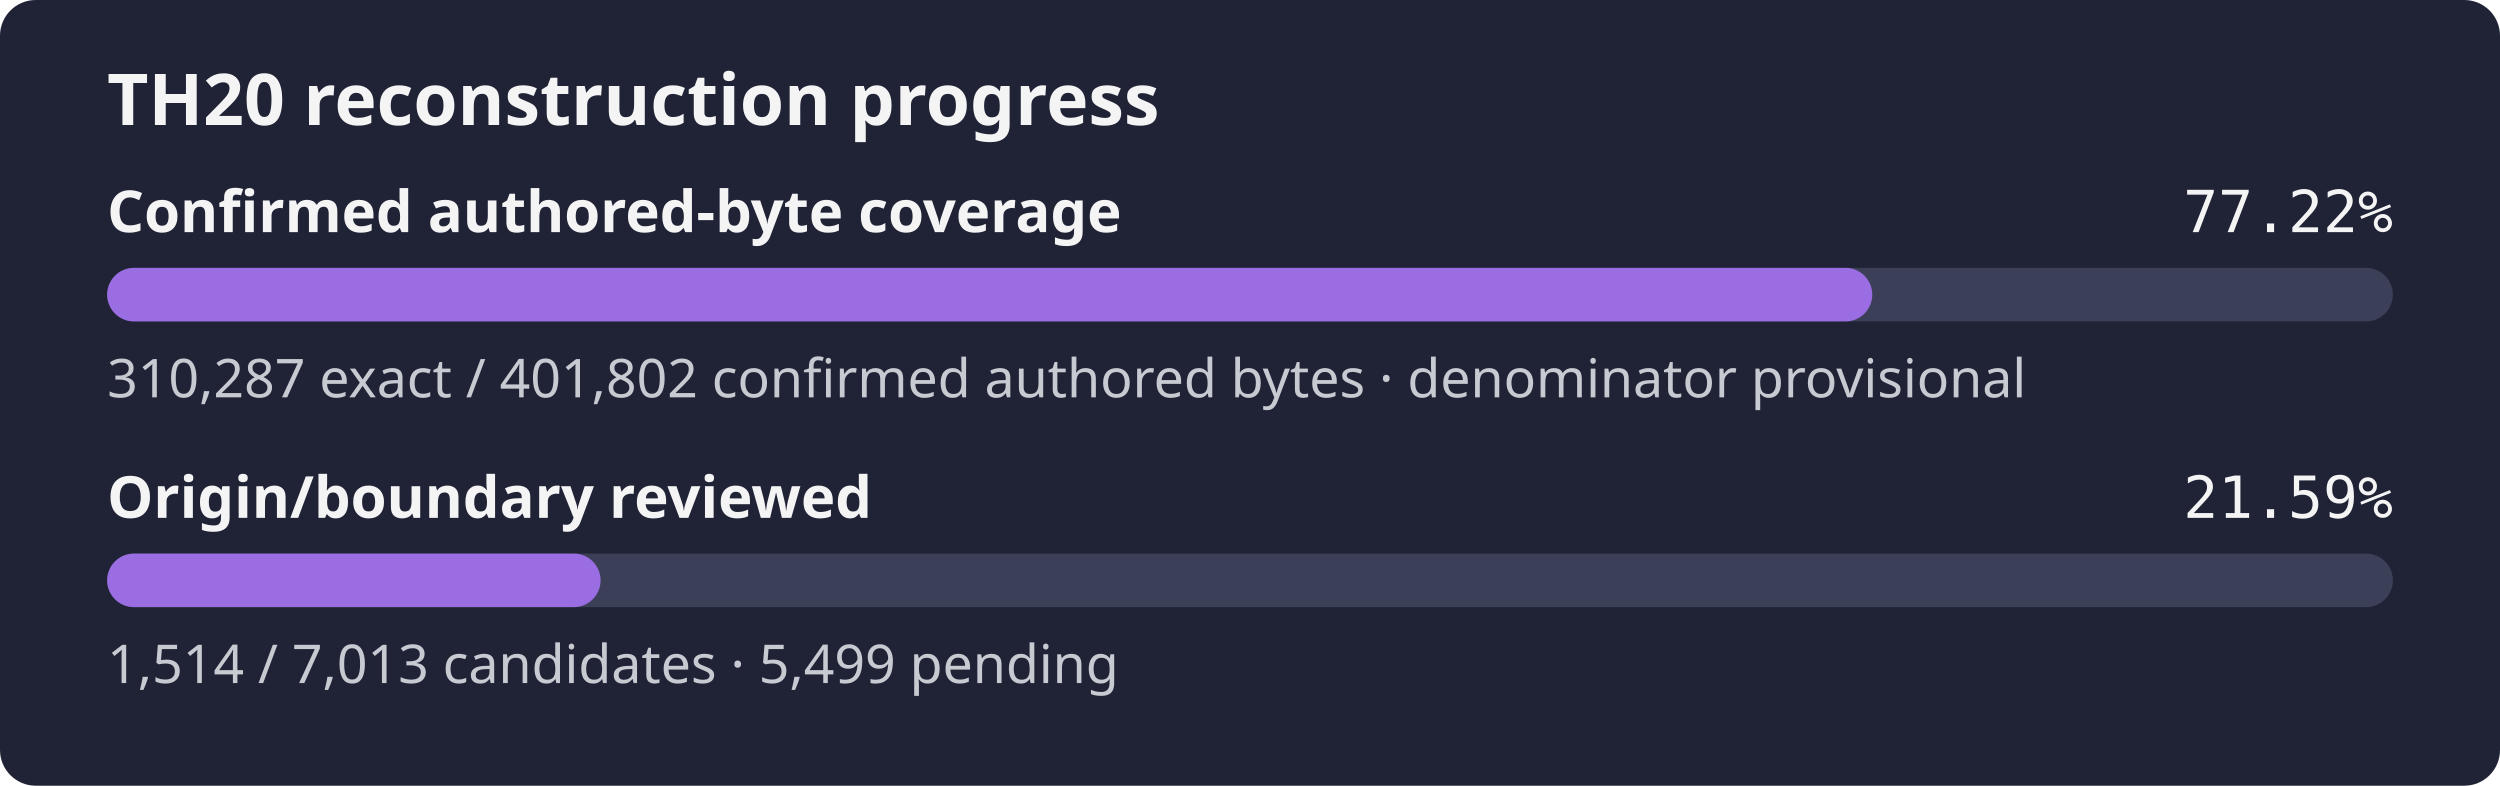
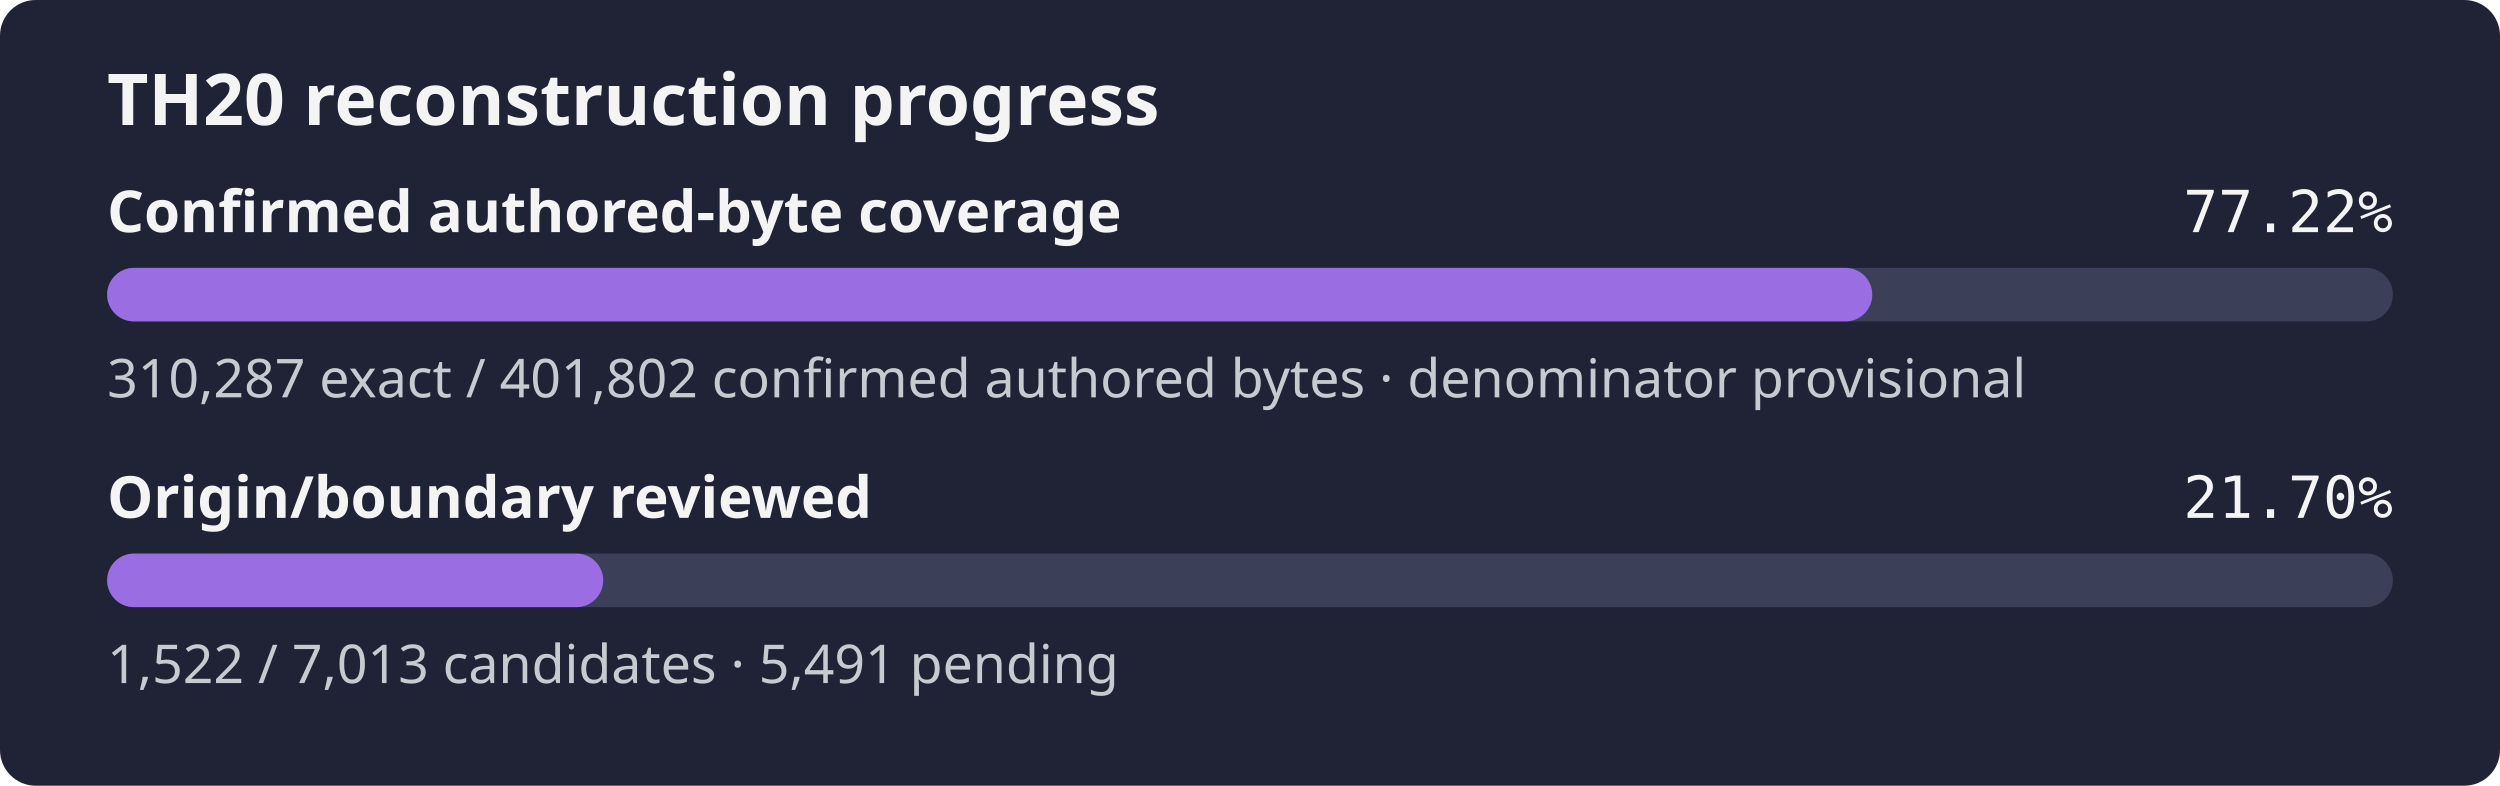
- <svg xmlns="http://www.w3.org/2000/svg" width="560" height="176" role="img" aria-label="TH20 reconstruction progress: 77.22% of the confirmed authored-byte set is exact, origin review 21.59%">
+ <svg xmlns="http://www.w3.org/2000/svg" width="560" height="176" role="img" aria-label="TH20 reconstruction progress: 77.22% of the confirmed authored-byte set is exact, origin review 21.70%">
  <rect width="560" height="176" rx="8" fill="#1f2335" />
  <text x="24" y="28" fill="#f4f4f5" font-family="sans-serif" font-size="16" font-weight="600">TH20 reconstruction progress</text>
  <text x="24" y="52" fill="#f4f4f5" font-family="sans-serif" font-size="13" font-weight="600">Confirmed authored-byte coverage</text>
  <text x="536" y="52" fill="#f4f4f5" text-anchor="end" font-family="monospace" font-size="13">77.22%</text>
  <rect x="24" y="60" width="512" height="12" rx="6" fill="#3b4058" />
  <rect x="24" y="60" width="395.39" height="12" rx="6" fill="#9b6de3" />
  <text x="24" y="89" fill="#c8cad2" font-family="sans-serif" font-size="12">310,287 exact / 401,802 confirmed authored bytes · denominator provisional</text>
  <text x="24" y="116" fill="#f4f4f5" font-family="sans-serif" font-size="13" font-weight="600">Origin/boundary reviewed</text>
-   <text x="536" y="116" fill="#f4f4f5" text-anchor="end" font-family="monospace" font-size="13">21.59%</text>
+   <text x="536" y="116" fill="#f4f4f5" text-anchor="end" font-family="monospace" font-size="13">21.70%</text>
  <rect x="24" y="124" width="512" height="12" rx="6" fill="#3b4058" />
-   <rect x="24" y="124" width="110.53" height="12" rx="6" fill="#9b6de3" />
-   <text x="24" y="153" fill="#c8cad2" font-family="sans-serif" font-size="12">1,514 / 7,013 candidates · 5,499 pending</text>
+   <rect x="24" y="124" width="111.12" height="12" rx="6" fill="#9b6de3" />
+   <text x="24" y="153" fill="#c8cad2" font-family="sans-serif" font-size="12">1,522 / 7,013 candidates · 5,491 pending</text>
</svg>
